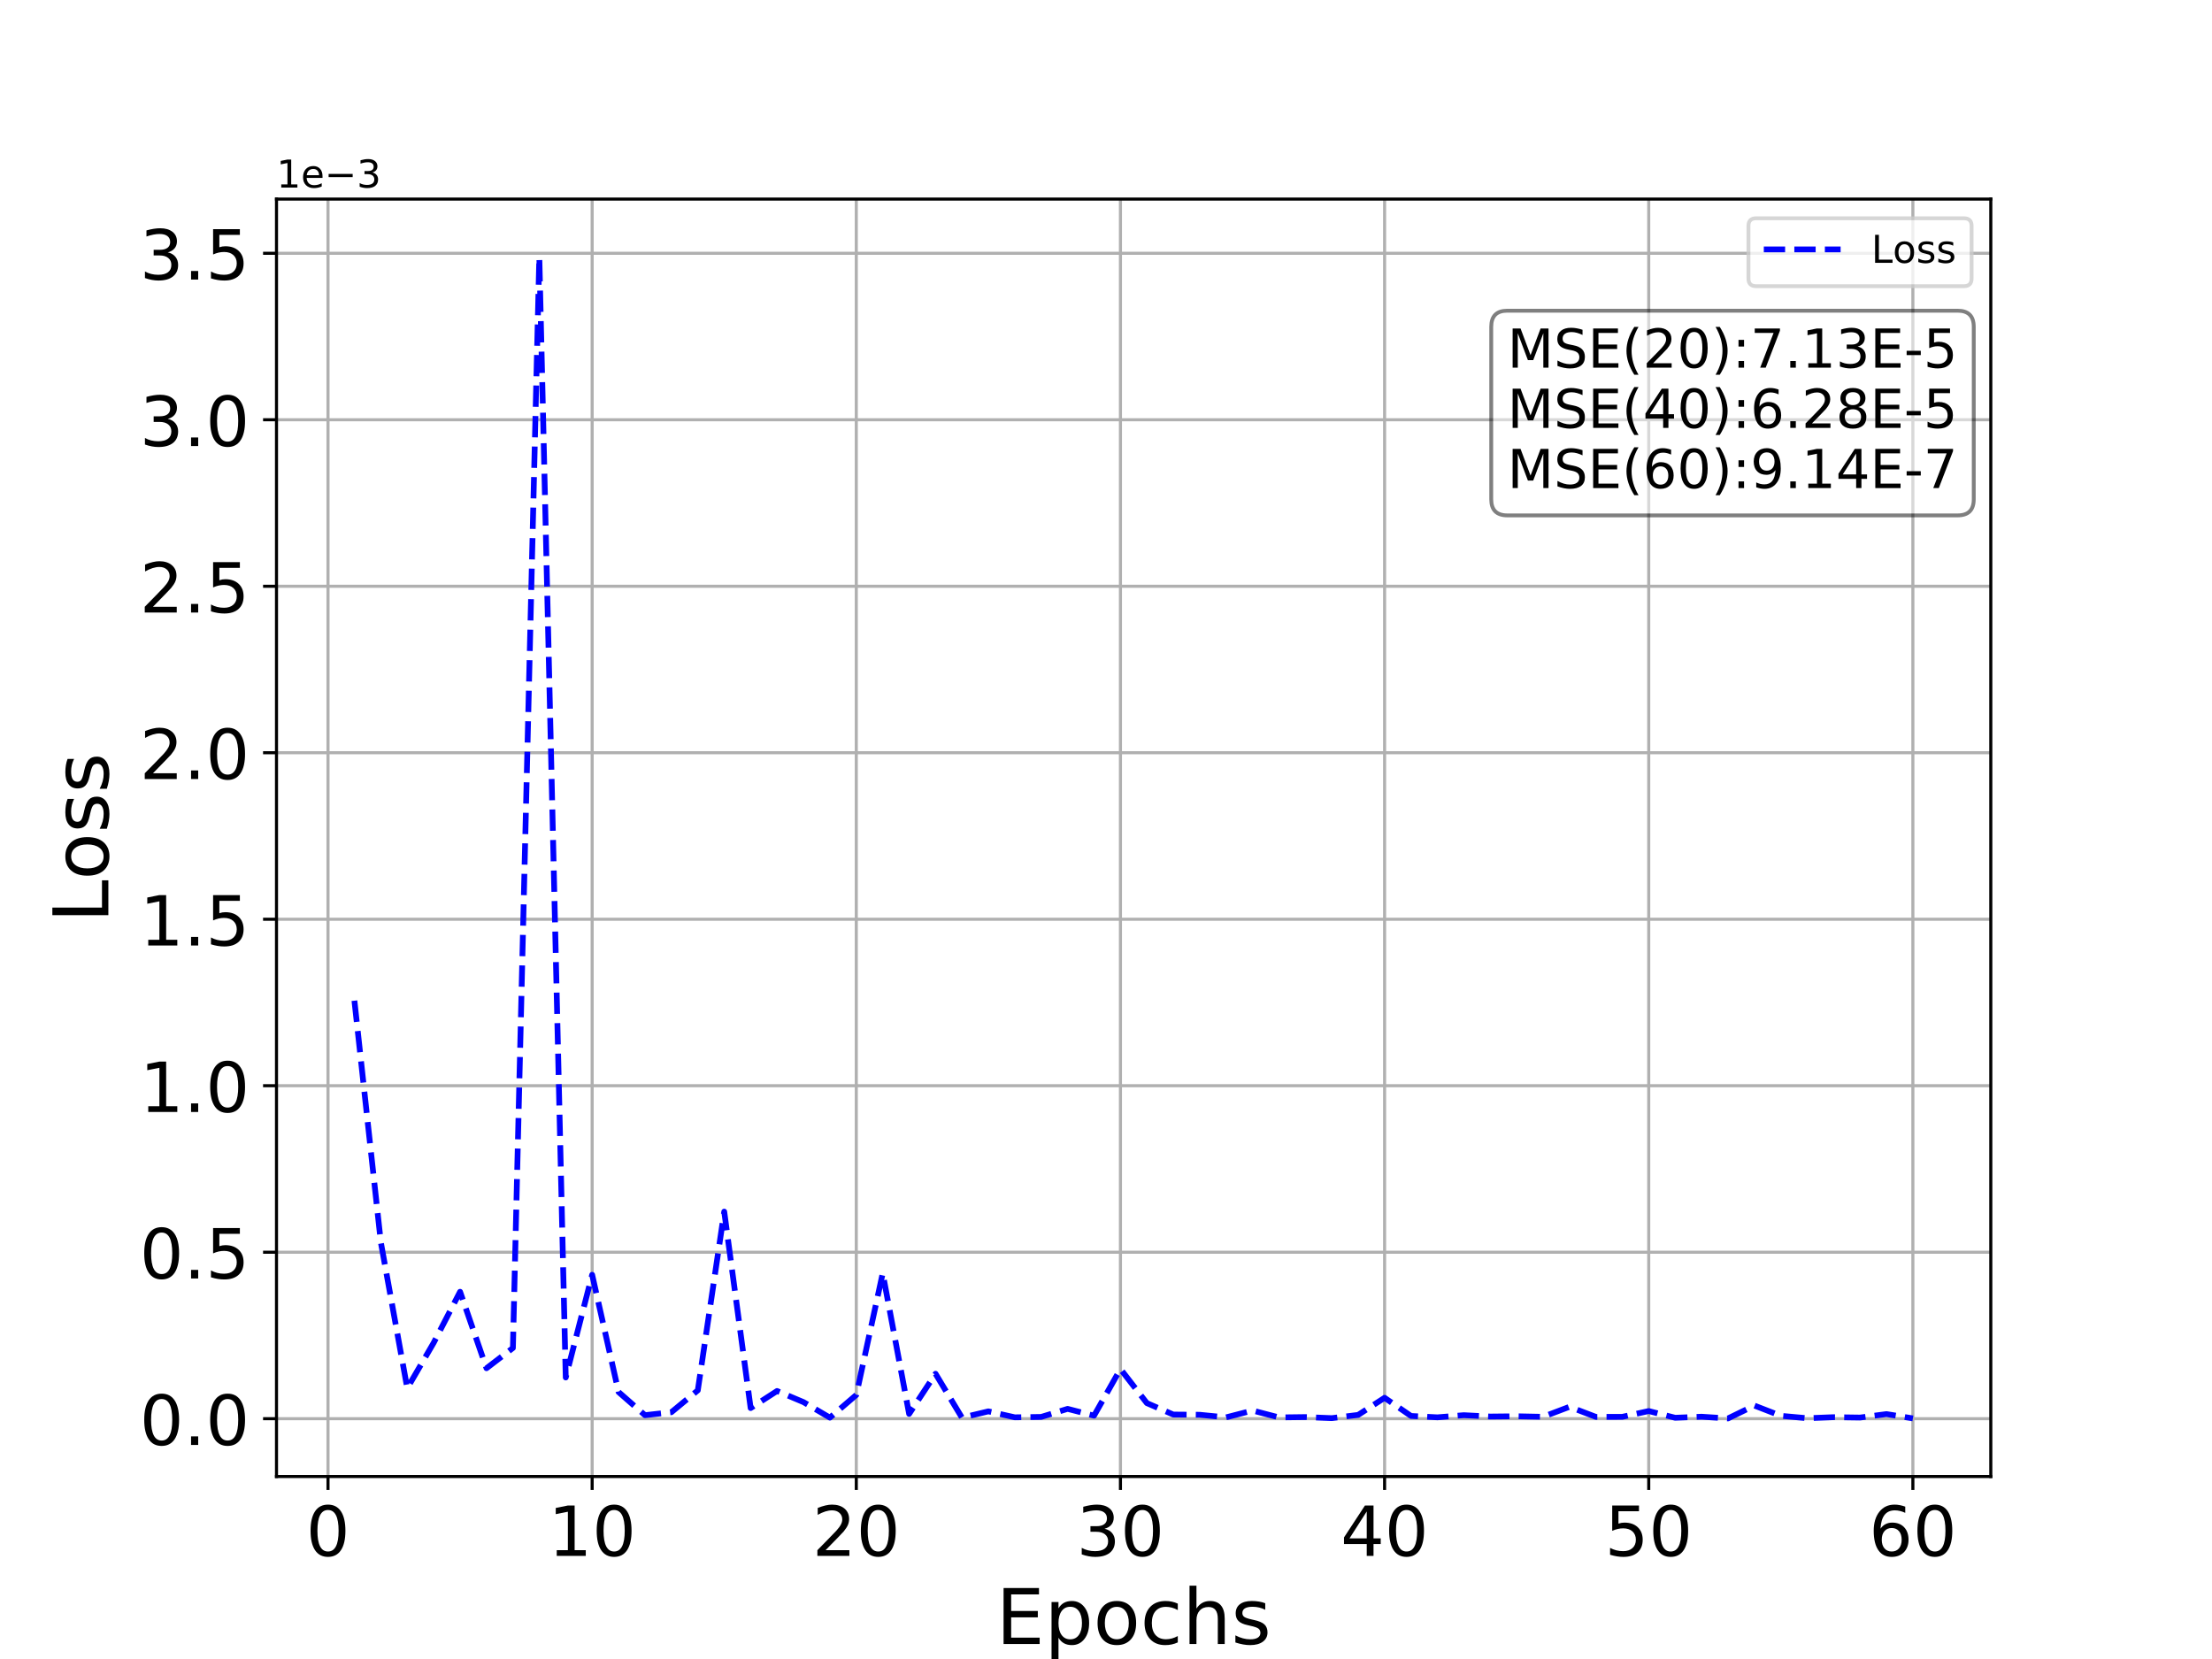
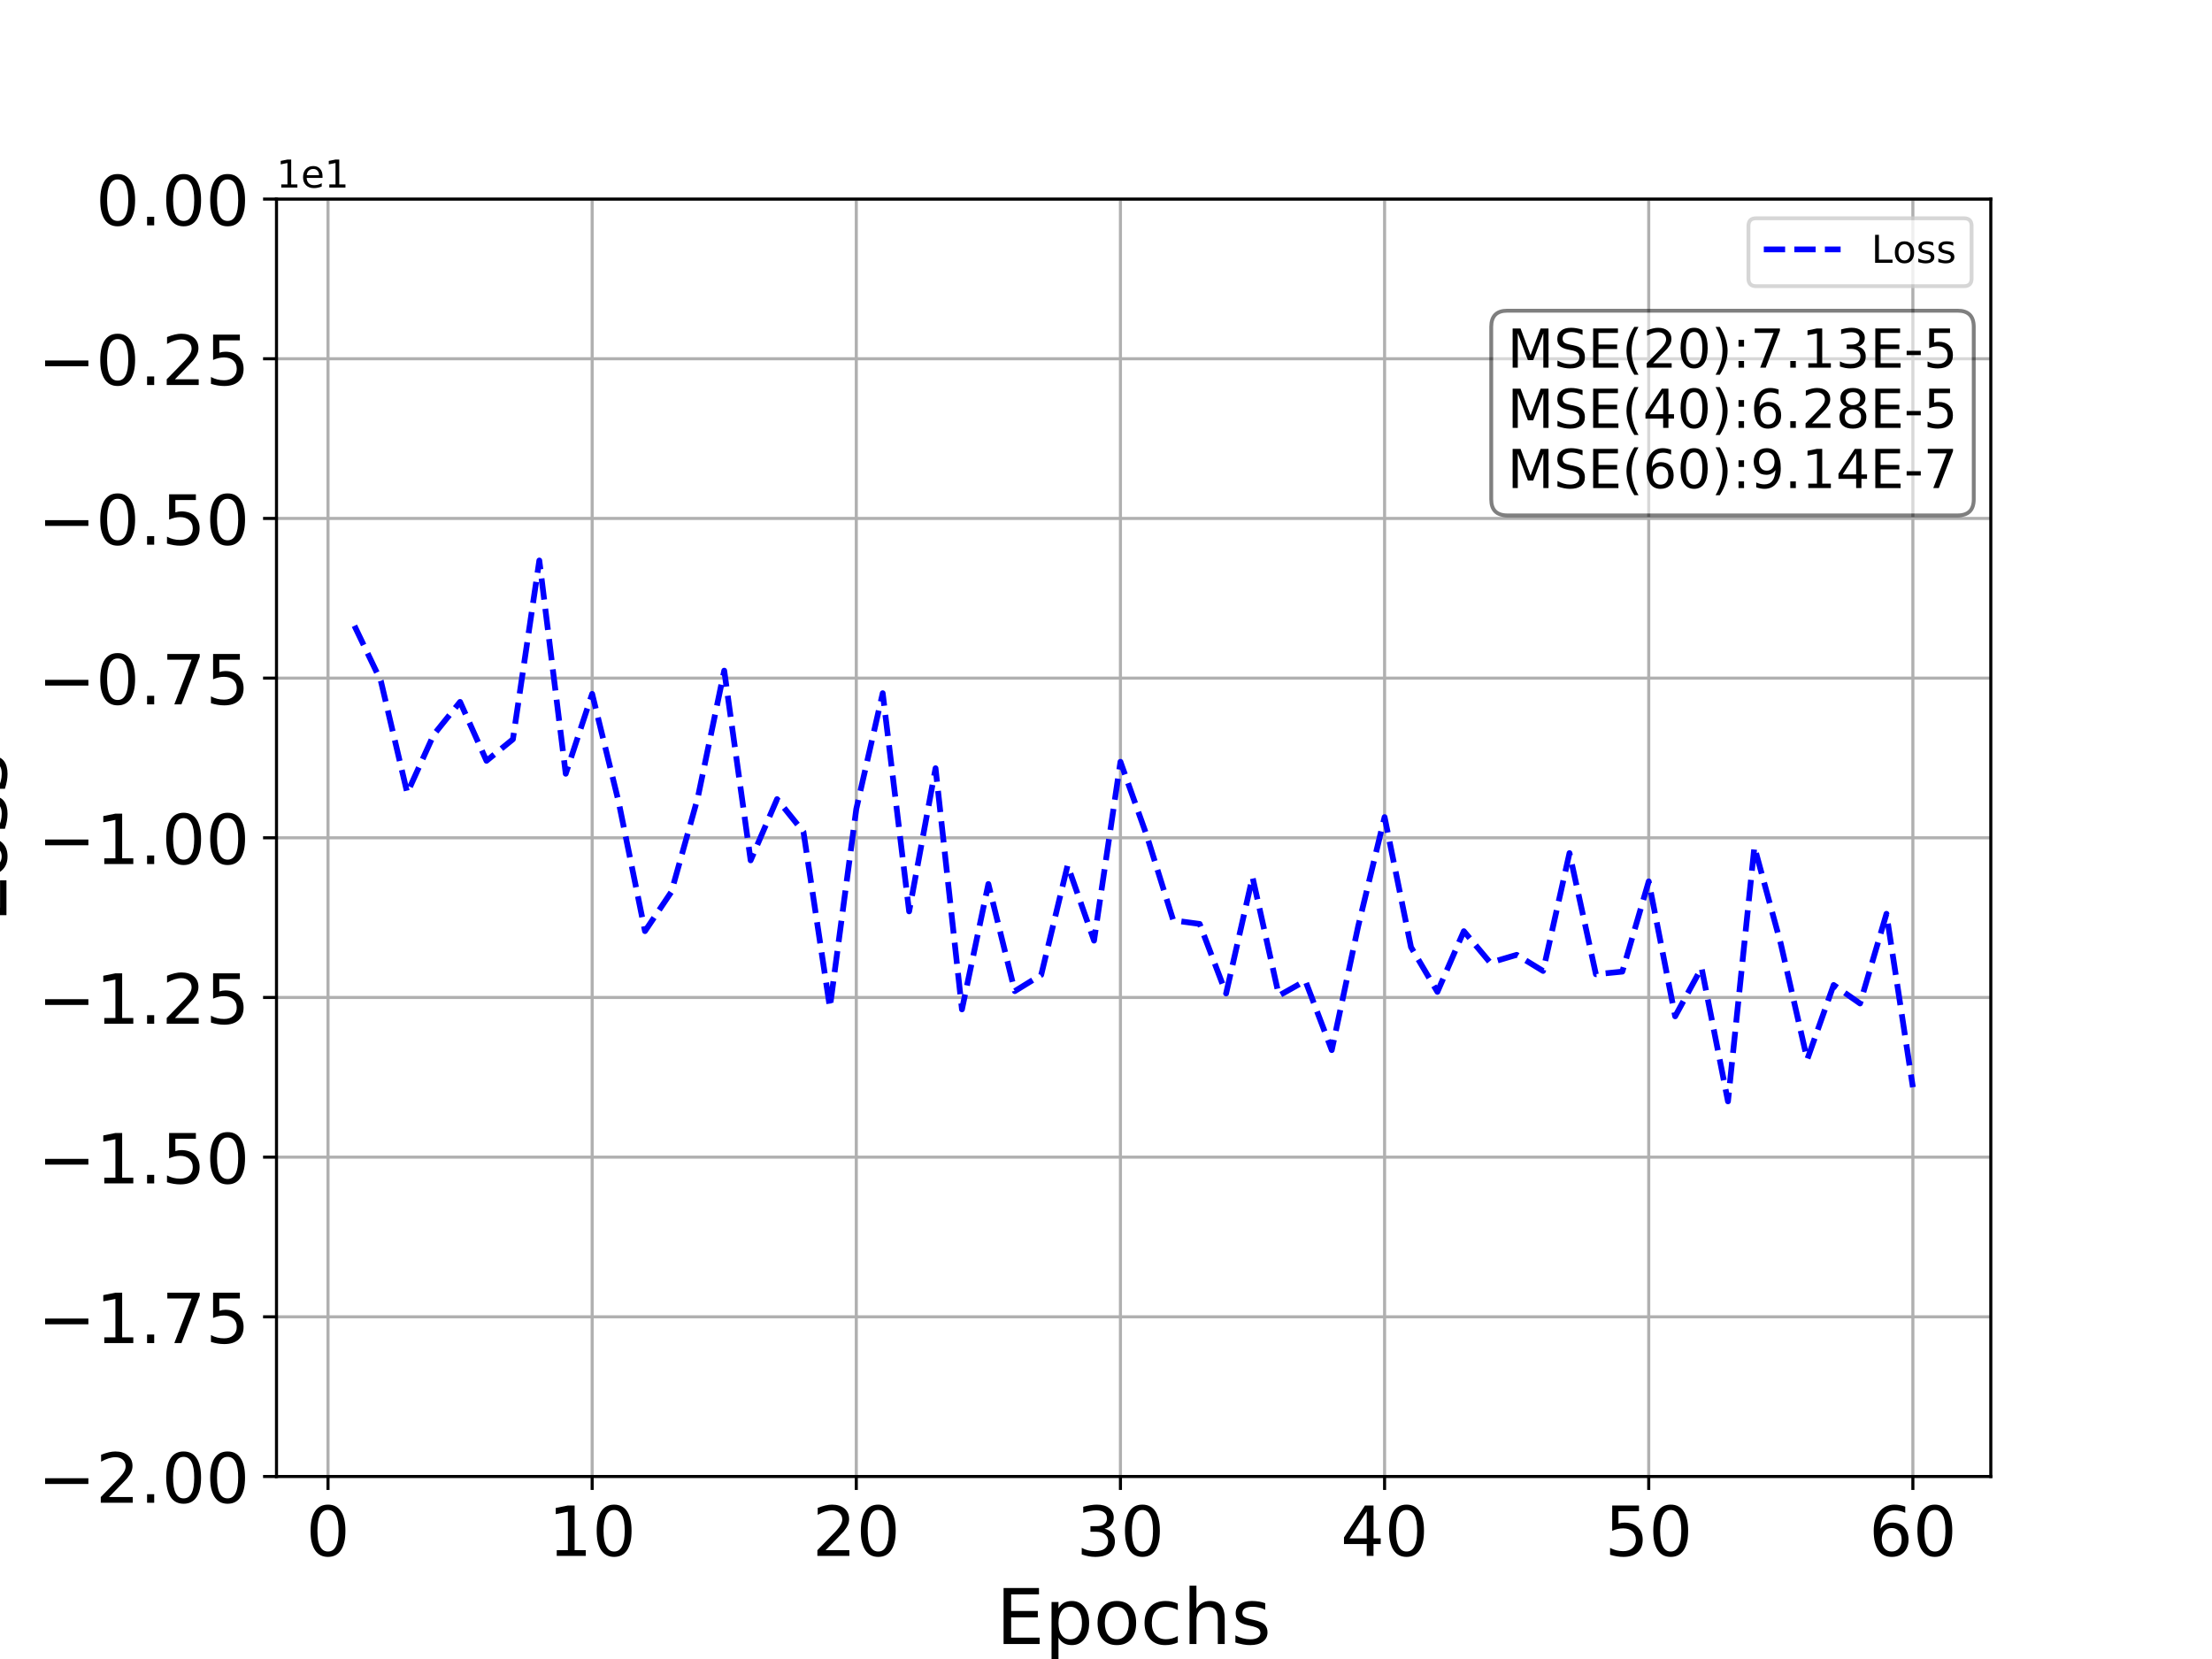
<svg xmlns="http://www.w3.org/2000/svg" xmlns:xlink="http://www.w3.org/1999/xlink" height="432pt" version="1.1" viewBox="0 0 576 432" width="576pt">
  <defs>
    <style type="text/css">
*{stroke-linecap:butt;stroke-linejoin:round;}
  </style>
  </defs>
  <g id="figure_1">
    <g id="patch_1">
      <path d="M 0 432  L 576 432  L 576 0  L 0 0  z " style="fill:#ffffff;" />
    </g>
    <g id="axes_1">
      <g id="patch_2">
        <path d="M 72 384.48  L 518.4 384.48  L 518.4 51.84  L 72 51.84  z " style="fill:#ffffff;" />
      </g>
      <g id="matplotlib.axis_1">
        <g id="xtick_1">
          <g id="line2d_1">
-             <path clip-path="url(#p0df3a04caa)" d="M 85.413 384.48  L 85.413 51.84  " style="fill:none;stroke:#b0b0b0;stroke-linecap:square;stroke-width:0.8;" />
+             <path clip-path="url(#p969966958e)" d="M 85.413 384.48  L 85.413 51.84  " style="fill:none;stroke:#b0b0b0;stroke-linecap:square;stroke-width:0.8;" />
          </g>
          <g id="line2d_2">
            <defs>
-               <path d="M 0 0  L 0 3.5  " id="m0503a42203" style="stroke:#000000;stroke-width:0.8;" />
-             </defs>
-             <g>
-               <use style="stroke:#000000;stroke-width:0.8;" x="85.413" xlink:href="#m0503a42203" y="384.48" />
+               <path d="M 0 0  L 0 3.5  " id="maef0943bed" style="stroke:#000000;stroke-width:0.8;" />
+             </defs>
+             <g>
+               <use style="stroke:#000000;stroke-width:0.8;" x="85.413" xlink:href="#maef0943bed" y="384.48" />
            </g>
          </g>
          <g id="text_1">
            <defs>
              <path d="M 31.781 66.406  Q 24.172 66.406 20.328 58.906  Q 16.5 51.422 16.5 36.375  Q 16.5 21.391 20.328 13.891  Q 24.172 6.391 31.781 6.391  Q 39.453 6.391 43.281 13.891  Q 47.125 21.391 47.125 36.375  Q 47.125 51.422 43.281 58.906  Q 39.453 66.406 31.781 66.406  z M 31.781 74.219  Q 44.047 74.219 50.516 64.516  Q 56.984 54.828 56.984 36.375  Q 56.984 17.969 50.516 8.266  Q 44.047 -1.422 31.781 -1.422  Q 19.531 -1.422 13.062 8.266  Q 6.594 17.969 6.594 36.375  Q 6.594 54.828 13.062 64.516  Q 19.531 74.219 31.781 74.219  z " id="DejaVuSans-30" />
            </defs>
            <g transform="translate(79.68639 405.1572)scale(0.18 -0.18)">
              <use xlink:href="#DejaVuSans-30" />
            </g>
          </g>
        </g>
        <g id="xtick_2">
          <g id="line2d_3">
-             <path clip-path="url(#p0df3a04caa)" d="M 154.195 384.48  L 154.195 51.84  " style="fill:none;stroke:#b0b0b0;stroke-linecap:square;stroke-width:0.8;" />
+             <path clip-path="url(#p969966958e)" d="M 154.195 384.48  L 154.195 51.84  " style="fill:none;stroke:#b0b0b0;stroke-linecap:square;stroke-width:0.8;" />
          </g>
          <g id="line2d_4">
            <g>
-               <use style="stroke:#000000;stroke-width:0.8;" x="154.195" xlink:href="#m0503a42203" y="384.48" />
+               <use style="stroke:#000000;stroke-width:0.8;" x="154.195" xlink:href="#maef0943bed" y="384.48" />
            </g>
          </g>
          <g id="text_2">
            <defs>
              <path d="M 12.406 8.297  L 28.516 8.297  L 28.516 63.922  L 10.984 60.406  L 10.984 69.391  L 28.422 72.906  L 38.281 72.906  L 38.281 8.297  L 54.391 8.297  L 54.391 0  L 12.406 0  z " id="DejaVuSans-31" />
            </defs>
            <g transform="translate(142.7429 405.1572)scale(0.18 -0.18)">
              <use xlink:href="#DejaVuSans-31" />
              <use x="63.623" xlink:href="#DejaVuSans-30" />
            </g>
          </g>
        </g>
        <g id="xtick_3">
          <g id="line2d_5">
-             <path clip-path="url(#p0df3a04caa)" d="M 222.978 384.48  L 222.978 51.84  " style="fill:none;stroke:#b0b0b0;stroke-linecap:square;stroke-width:0.8;" />
+             <path clip-path="url(#p969966958e)" d="M 222.978 384.48  L 222.978 51.84  " style="fill:none;stroke:#b0b0b0;stroke-linecap:square;stroke-width:0.8;" />
          </g>
          <g id="line2d_6">
            <g>
-               <use style="stroke:#000000;stroke-width:0.8;" x="222.978" xlink:href="#m0503a42203" y="384.48" />
+               <use style="stroke:#000000;stroke-width:0.8;" x="222.978" xlink:href="#maef0943bed" y="384.48" />
            </g>
          </g>
          <g id="text_3">
            <defs>
              <path d="M 19.188 8.297  L 53.609 8.297  L 53.609 0  L 7.328 0  L 7.328 8.297  Q 12.938 14.109 22.625 23.891  Q 32.328 33.688 34.812 36.531  Q 39.547 41.844 41.422 45.531  Q 43.312 49.219 43.312 52.781  Q 43.312 58.594 39.234 62.25  Q 35.156 65.922 28.609 65.922  Q 23.969 65.922 18.812 64.312  Q 13.672 62.703 7.812 59.422  L 7.812 69.391  Q 13.766 71.781 18.938 73  Q 24.125 74.219 28.422 74.219  Q 39.75 74.219 46.484 68.547  Q 53.219 62.891 53.219 53.422  Q 53.219 48.922 51.531 44.891  Q 49.859 40.875 45.406 35.406  Q 44.188 33.984 37.641 27.219  Q 31.109 20.453 19.188 8.297  z " id="DejaVuSans-32" />
            </defs>
            <g transform="translate(211.5256 405.1572)scale(0.18 -0.18)">
              <use xlink:href="#DejaVuSans-32" />
              <use x="63.623" xlink:href="#DejaVuSans-30" />
            </g>
          </g>
        </g>
        <g id="xtick_4">
          <g id="line2d_7">
-             <path clip-path="url(#p0df3a04caa)" d="M 291.761 384.48  L 291.761 51.84  " style="fill:none;stroke:#b0b0b0;stroke-linecap:square;stroke-width:0.8;" />
+             <path clip-path="url(#p969966958e)" d="M 291.761 384.48  L 291.761 51.84  " style="fill:none;stroke:#b0b0b0;stroke-linecap:square;stroke-width:0.8;" />
          </g>
          <g id="line2d_8">
            <g>
-               <use style="stroke:#000000;stroke-width:0.8;" x="291.761" xlink:href="#m0503a42203" y="384.48" />
+               <use style="stroke:#000000;stroke-width:0.8;" x="291.761" xlink:href="#maef0943bed" y="384.48" />
            </g>
          </g>
          <g id="text_4">
            <defs>
              <path d="M 40.578 39.312  Q 47.656 37.797 51.625 33  Q 55.609 28.219 55.609 21.188  Q 55.609 10.406 48.188 4.484  Q 40.766 -1.422 27.094 -1.422  Q 22.516 -1.422 17.656 -0.516  Q 12.797 0.391 7.625 2.203  L 7.625 11.719  Q 11.719 9.328 16.594 8.109  Q 21.484 6.891 26.812 6.891  Q 36.078 6.891 40.938 10.547  Q 45.797 14.203 45.797 21.188  Q 45.797 27.641 41.281 31.266  Q 36.766 34.906 28.719 34.906  L 20.219 34.906  L 20.219 43.016  L 29.109 43.016  Q 36.375 43.016 40.234 45.922  Q 44.094 48.828 44.094 54.297  Q 44.094 59.906 40.109 62.906  Q 36.141 65.922 28.719 65.922  Q 24.656 65.922 20.016 65.031  Q 15.375 64.156 9.812 62.312  L 9.812 71.094  Q 15.438 72.656 20.344 73.438  Q 25.25 74.219 29.594 74.219  Q 40.828 74.219 47.359 69.109  Q 53.906 64.016 53.906 55.328  Q 53.906 49.266 50.438 45.094  Q 46.969 40.922 40.578 39.312  z " id="DejaVuSans-33" />
            </defs>
            <g transform="translate(280.3084 405.1572)scale(0.18 -0.18)">
              <use xlink:href="#DejaVuSans-33" />
              <use x="63.623" xlink:href="#DejaVuSans-30" />
            </g>
          </g>
        </g>
        <g id="xtick_5">
          <g id="line2d_9">
-             <path clip-path="url(#p0df3a04caa)" d="M 360.544 384.48  L 360.544 51.84  " style="fill:none;stroke:#b0b0b0;stroke-linecap:square;stroke-width:0.8;" />
+             <path clip-path="url(#p969966958e)" d="M 360.544 384.48  L 360.544 51.84  " style="fill:none;stroke:#b0b0b0;stroke-linecap:square;stroke-width:0.8;" />
          </g>
          <g id="line2d_10">
            <g>
-               <use style="stroke:#000000;stroke-width:0.8;" x="360.544" xlink:href="#m0503a42203" y="384.48" />
+               <use style="stroke:#000000;stroke-width:0.8;" x="360.544" xlink:href="#maef0943bed" y="384.48" />
            </g>
          </g>
          <g id="text_5">
            <defs>
              <path d="M 37.797 64.312  L 12.891 25.391  L 37.797 25.391  z M 35.203 72.906  L 47.609 72.906  L 47.609 25.391  L 58.016 25.391  L 58.016 17.188  L 47.609 17.188  L 47.609 0  L 37.797 0  L 37.797 17.188  L 4.891 17.188  L 4.891 26.703  z " id="DejaVuSans-34" />
            </defs>
            <g transform="translate(349.0911 405.1572)scale(0.18 -0.18)">
              <use xlink:href="#DejaVuSans-34" />
              <use x="63.623" xlink:href="#DejaVuSans-30" />
            </g>
          </g>
        </g>
        <g id="xtick_6">
          <g id="line2d_11">
-             <path clip-path="url(#p0df3a04caa)" d="M 429.326 384.48  L 429.326 51.84  " style="fill:none;stroke:#b0b0b0;stroke-linecap:square;stroke-width:0.8;" />
+             <path clip-path="url(#p969966958e)" d="M 429.326 384.48  L 429.326 51.84  " style="fill:none;stroke:#b0b0b0;stroke-linecap:square;stroke-width:0.8;" />
          </g>
          <g id="line2d_12">
            <g>
-               <use style="stroke:#000000;stroke-width:0.8;" x="429.326" xlink:href="#m0503a42203" y="384.48" />
+               <use style="stroke:#000000;stroke-width:0.8;" x="429.326" xlink:href="#maef0943bed" y="384.48" />
            </g>
          </g>
          <g id="text_6">
            <defs>
              <path d="M 10.797 72.906  L 49.516 72.906  L 49.516 64.594  L 19.828 64.594  L 19.828 46.734  Q 21.969 47.469 24.109 47.828  Q 26.266 48.188 28.422 48.188  Q 40.625 48.188 47.75 41.5  Q 54.891 34.812 54.891 23.391  Q 54.891 11.625 47.562 5.094  Q 40.234 -1.422 26.906 -1.422  Q 22.312 -1.422 17.547 -0.641  Q 12.797 0.141 7.719 1.703  L 7.719 11.625  Q 12.109 9.234 16.797 8.062  Q 21.484 6.891 26.703 6.891  Q 35.156 6.891 40.078 11.328  Q 45.016 15.766 45.016 23.391  Q 45.016 31 40.078 35.438  Q 35.156 39.891 26.703 39.891  Q 22.75 39.891 18.812 39.016  Q 14.891 38.141 10.797 36.281  z " id="DejaVuSans-35" />
            </defs>
            <g transform="translate(417.8738 405.1572)scale(0.18 -0.18)">
              <use xlink:href="#DejaVuSans-35" />
              <use x="63.623" xlink:href="#DejaVuSans-30" />
            </g>
          </g>
        </g>
        <g id="xtick_7">
          <g id="line2d_13">
-             <path clip-path="url(#p0df3a04caa)" d="M 498.109 384.48  L 498.109 51.84  " style="fill:none;stroke:#b0b0b0;stroke-linecap:square;stroke-width:0.8;" />
+             <path clip-path="url(#p969966958e)" d="M 498.109 384.48  L 498.109 51.84  " style="fill:none;stroke:#b0b0b0;stroke-linecap:square;stroke-width:0.8;" />
          </g>
          <g id="line2d_14">
            <g>
-               <use style="stroke:#000000;stroke-width:0.8;" x="498.109" xlink:href="#m0503a42203" y="384.48" />
+               <use style="stroke:#000000;stroke-width:0.8;" x="498.109" xlink:href="#maef0943bed" y="384.48" />
            </g>
          </g>
          <g id="text_7">
            <defs>
              <path d="M 33.016 40.375  Q 26.375 40.375 22.484 35.828  Q 18.609 31.297 18.609 23.391  Q 18.609 15.531 22.484 10.953  Q 26.375 6.391 33.016 6.391  Q 39.656 6.391 43.531 10.953  Q 47.406 15.531 47.406 23.391  Q 47.406 31.297 43.531 35.828  Q 39.656 40.375 33.016 40.375  z M 52.594 71.297  L 52.594 62.312  Q 48.875 64.062 45.094 64.984  Q 41.312 65.922 37.594 65.922  Q 27.828 65.922 22.672 59.328  Q 17.531 52.734 16.797 39.406  Q 19.672 43.656 24.016 45.922  Q 28.375 48.188 33.594 48.188  Q 44.578 48.188 50.953 41.516  Q 57.328 34.859 57.328 23.391  Q 57.328 12.156 50.688 5.359  Q 44.047 -1.422 33.016 -1.422  Q 20.359 -1.422 13.672 8.266  Q 6.984 17.969 6.984 36.375  Q 6.984 53.656 15.188 63.938  Q 23.391 74.219 37.203 74.219  Q 40.922 74.219 44.703 73.484  Q 48.484 72.75 52.594 71.297  z " id="DejaVuSans-36" />
            </defs>
            <g transform="translate(486.6566 405.1572)scale(0.18 -0.18)">
              <use xlink:href="#DejaVuSans-36" />
              <use x="63.623" xlink:href="#DejaVuSans-30" />
            </g>
          </g>
        </g>
        <g id="text_8">
          <defs>
            <path d="M 9.812 72.906  L 55.906 72.906  L 55.906 64.594  L 19.672 64.594  L 19.672 43.016  L 54.391 43.016  L 54.391 34.719  L 19.672 34.719  L 19.672 8.297  L 56.781 8.297  L 56.781 0  L 9.812 0  z " id="DejaVuSans-45" />
            <path d="M 18.109 8.203  L 18.109 -20.797  L 9.078 -20.797  L 9.078 54.688  L 18.109 54.688  L 18.109 46.391  Q 20.953 51.266 25.266 53.625  Q 29.594 56 35.594 56  Q 45.562 56 51.781 48.094  Q 58.016 40.188 58.016 27.297  Q 58.016 14.406 51.781 6.484  Q 45.562 -1.422 35.594 -1.422  Q 29.594 -1.422 25.266 0.953  Q 20.953 3.328 18.109 8.203  z M 48.688 27.297  Q 48.688 37.203 44.609 42.844  Q 40.531 48.484 33.406 48.484  Q 26.266 48.484 22.188 42.844  Q 18.109 37.203 18.109 27.297  Q 18.109 17.391 22.188 11.75  Q 26.266 6.109 33.406 6.109  Q 40.531 6.109 44.609 11.75  Q 48.688 17.391 48.688 27.297  z " id="DejaVuSans-70" />
            <path d="M 30.609 48.391  Q 23.391 48.391 19.188 42.75  Q 14.984 37.109 14.984 27.297  Q 14.984 17.484 19.156 11.844  Q 23.344 6.203 30.609 6.203  Q 37.797 6.203 41.984 11.859  Q 46.188 17.531 46.188 27.297  Q 46.188 37.016 41.984 42.703  Q 37.797 48.391 30.609 48.391  z M 30.609 56  Q 42.328 56 49.016 48.375  Q 55.719 40.766 55.719 27.297  Q 55.719 13.875 49.016 6.219  Q 42.328 -1.422 30.609 -1.422  Q 18.844 -1.422 12.172 6.219  Q 5.516 13.875 5.516 27.297  Q 5.516 40.766 12.172 48.375  Q 18.844 56 30.609 56  z " id="DejaVuSans-6f" />
            <path d="M 48.781 52.594  L 48.781 44.188  Q 44.969 46.297 41.141 47.344  Q 37.312 48.391 33.406 48.391  Q 24.656 48.391 19.812 42.844  Q 14.984 37.312 14.984 27.297  Q 14.984 17.281 19.812 11.734  Q 24.656 6.203 33.406 6.203  Q 37.312 6.203 41.141 7.25  Q 44.969 8.297 48.781 10.406  L 48.781 2.094  Q 45.016 0.344 40.984 -0.531  Q 36.969 -1.422 32.422 -1.422  Q 20.062 -1.422 12.781 6.344  Q 5.516 14.109 5.516 27.297  Q 5.516 40.672 12.859 48.328  Q 20.219 56 33.016 56  Q 37.156 56 41.109 55.141  Q 45.062 54.297 48.781 52.594  z " id="DejaVuSans-63" />
            <path d="M 54.891 33.016  L 54.891 0  L 45.906 0  L 45.906 32.719  Q 45.906 40.484 42.875 44.328  Q 39.844 48.188 33.797 48.188  Q 26.516 48.188 22.312 43.547  Q 18.109 38.922 18.109 30.906  L 18.109 0  L 9.078 0  L 9.078 75.984  L 18.109 75.984  L 18.109 46.188  Q 21.344 51.125 25.703 53.562  Q 30.078 56 35.797 56  Q 45.219 56 50.047 50.172  Q 54.891 44.344 54.891 33.016  z " id="DejaVuSans-68" />
            <path d="M 44.281 53.078  L 44.281 44.578  Q 40.484 46.531 36.375 47.5  Q 32.281 48.484 27.875 48.484  Q 21.188 48.484 17.844 46.438  Q 14.5 44.391 14.5 40.281  Q 14.5 37.156 16.891 35.375  Q 19.281 33.594 26.516 31.984  L 29.594 31.297  Q 39.156 29.25 43.188 25.516  Q 47.219 21.781 47.219 15.094  Q 47.219 7.469 41.188 3.016  Q 35.156 -1.422 24.609 -1.422  Q 20.219 -1.422 15.453 -0.562  Q 10.688 0.297 5.422 2  L 5.422 11.281  Q 10.406 8.688 15.234 7.391  Q 20.062 6.109 24.812 6.109  Q 31.156 6.109 34.562 8.281  Q 37.984 10.453 37.984 14.406  Q 37.984 18.062 35.516 20.016  Q 33.062 21.969 24.703 23.781  L 21.578 24.516  Q 13.234 26.266 9.516 29.906  Q 5.812 33.547 5.812 39.891  Q 5.812 47.609 11.281 51.797  Q 16.75 56 26.812 56  Q 31.781 56 36.172 55.266  Q 40.578 54.547 44.281 53.078  z " id="DejaVuSans-73" />
          </defs>
          <g transform="translate(259.3687 428.0975)scale(0.2 -0.2)">
            <use xlink:href="#DejaVuSans-45" />
            <use x="63.184" xlink:href="#DejaVuSans-70" />
            <use x="126.66" xlink:href="#DejaVuSans-6f" />
            <use x="187.842" xlink:href="#DejaVuSans-63" />
            <use x="242.822" xlink:href="#DejaVuSans-68" />
            <use x="306.201" xlink:href="#DejaVuSans-73" />
          </g>
        </g>
      </g>
      <g id="matplotlib.axis_2">
        <g id="ytick_1">
          <g id="line2d_15">
-             <path clip-path="url(#p0df3a04caa)" d="M 72 369.423  L 518.4 369.423  " style="fill:none;stroke:#b0b0b0;stroke-linecap:square;stroke-width:0.8;" />
+             <path clip-path="url(#p969966958e)" d="M 72 384.48  L 518.4 384.48  " style="fill:none;stroke:#b0b0b0;stroke-linecap:square;stroke-width:0.8;" />
          </g>
          <g id="line2d_16">
            <defs>
-               <path d="M 0 0  L -3.5 0  " id="ma722175dce" style="stroke:#000000;stroke-width:0.8;" />
-             </defs>
-             <g>
-               <use style="stroke:#000000;stroke-width:0.8;" x="72" xlink:href="#ma722175dce" y="369.423" />
+               <path d="M 0 0  L -3.5 0  " id="mc37d951689" style="stroke:#000000;stroke-width:0.8;" />
+             </defs>
+             <g>
+               <use style="stroke:#000000;stroke-width:0.8;" x="72" xlink:href="#mc37d951689" y="384.48" />
            </g>
          </g>
          <g id="text_9">
            <defs>
+               <path d="M 10.594 35.5  L 73.188 35.5  L 73.188 27.203  L 10.594 27.203  z " id="DejaVuSans-2212" />
              <path d="M 10.688 12.406  L 21 12.406  L 21 0  L 10.688 0  z " id="DejaVuSans-2e" />
            </defs>
-             <g transform="translate(36.37438 376.2621)scale(0.18 -0.18)">
+             <g transform="translate(9.838438 391.3186)scale(0.18 -0.18)">
+               <use xlink:href="#DejaVuSans-2212" />
+               <use x="83.789" xlink:href="#DejaVuSans-32" />
+               <use x="147.412" xlink:href="#DejaVuSans-2e" />
+               <use x="179.199" xlink:href="#DejaVuSans-30" />
+               <use x="242.822" xlink:href="#DejaVuSans-30" />
+             </g>
+           </g>
+         </g>
+         <g id="ytick_2">
+           <g id="line2d_17">
+             <path clip-path="url(#p969966958e)" d="M 72 342.9  L 518.4 342.9  " style="fill:none;stroke:#b0b0b0;stroke-linecap:square;stroke-width:0.8;" />
+           </g>
+           <g id="line2d_18">
+             <g>
+               <use style="stroke:#000000;stroke-width:0.8;" x="72" xlink:href="#mc37d951689" y="342.9" />
+             </g>
+           </g>
+           <g id="text_10">
+             <defs>
+               <path d="M 8.203 72.906  L 55.078 72.906  L 55.078 68.703  L 28.609 0  L 18.312 0  L 43.219 64.594  L 8.203 64.594  z " id="DejaVuSans-37" />
+             </defs>
+             <g transform="translate(9.838438 349.7386)scale(0.18 -0.18)">
+               <use xlink:href="#DejaVuSans-2212" />
+               <use x="83.789" xlink:href="#DejaVuSans-31" />
+               <use x="147.412" xlink:href="#DejaVuSans-2e" />
+               <use x="179.199" xlink:href="#DejaVuSans-37" />
+               <use x="242.822" xlink:href="#DejaVuSans-35" />
+             </g>
+           </g>
+         </g>
+         <g id="ytick_3">
+           <g id="line2d_19">
+             <path clip-path="url(#p969966958e)" d="M 72 301.32  L 518.4 301.32  " style="fill:none;stroke:#b0b0b0;stroke-linecap:square;stroke-width:0.8;" />
+           </g>
+           <g id="line2d_20">
+             <g>
+               <use style="stroke:#000000;stroke-width:0.8;" x="72" xlink:href="#mc37d951689" y="301.32" />
+             </g>
+           </g>
+           <g id="text_11">
+             <g transform="translate(9.838438 308.1586)scale(0.18 -0.18)">
+               <use xlink:href="#DejaVuSans-2212" />
+               <use x="83.789" xlink:href="#DejaVuSans-31" />
+               <use x="147.412" xlink:href="#DejaVuSans-2e" />
+               <use x="179.199" xlink:href="#DejaVuSans-35" />
+               <use x="242.822" xlink:href="#DejaVuSans-30" />
+             </g>
+           </g>
+         </g>
+         <g id="ytick_4">
+           <g id="line2d_21">
+             <path clip-path="url(#p969966958e)" d="M 72 259.74  L 518.4 259.74  " style="fill:none;stroke:#b0b0b0;stroke-linecap:square;stroke-width:0.8;" />
+           </g>
+           <g id="line2d_22">
+             <g>
+               <use style="stroke:#000000;stroke-width:0.8;" x="72" xlink:href="#mc37d951689" y="259.74" />
+             </g>
+           </g>
+           <g id="text_12">
+             <g transform="translate(9.838438 266.5786)scale(0.18 -0.18)">
+               <use xlink:href="#DejaVuSans-2212" />
+               <use x="83.789" xlink:href="#DejaVuSans-31" />
+               <use x="147.412" xlink:href="#DejaVuSans-2e" />
+               <use x="179.199" xlink:href="#DejaVuSans-32" />
+               <use x="242.822" xlink:href="#DejaVuSans-35" />
+             </g>
+           </g>
+         </g>
+         <g id="ytick_5">
+           <g id="line2d_23">
+             <path clip-path="url(#p969966958e)" d="M 72 218.16  L 518.4 218.16  " style="fill:none;stroke:#b0b0b0;stroke-linecap:square;stroke-width:0.8;" />
+           </g>
+           <g id="line2d_24">
+             <g>
+               <use style="stroke:#000000;stroke-width:0.8;" x="72" xlink:href="#mc37d951689" y="218.16" />
+             </g>
+           </g>
+           <g id="text_13">
+             <g transform="translate(9.838438 224.9986)scale(0.18 -0.18)">
+               <use xlink:href="#DejaVuSans-2212" />
+               <use x="83.789" xlink:href="#DejaVuSans-31" />
+               <use x="147.412" xlink:href="#DejaVuSans-2e" />
+               <use x="179.199" xlink:href="#DejaVuSans-30" />
+               <use x="242.822" xlink:href="#DejaVuSans-30" />
+             </g>
+           </g>
+         </g>
+         <g id="ytick_6">
+           <g id="line2d_25">
+             <path clip-path="url(#p969966958e)" d="M 72 176.58  L 518.4 176.58  " style="fill:none;stroke:#b0b0b0;stroke-linecap:square;stroke-width:0.8;" />
+           </g>
+           <g id="line2d_26">
+             <g>
+               <use style="stroke:#000000;stroke-width:0.8;" x="72" xlink:href="#mc37d951689" y="176.58" />
+             </g>
+           </g>
+           <g id="text_14">
+             <g transform="translate(9.838438 183.4186)scale(0.18 -0.18)">
+               <use xlink:href="#DejaVuSans-2212" />
+               <use x="83.789" xlink:href="#DejaVuSans-30" />
+               <use x="147.412" xlink:href="#DejaVuSans-2e" />
+               <use x="179.199" xlink:href="#DejaVuSans-37" />
+               <use x="242.822" xlink:href="#DejaVuSans-35" />
+             </g>
+           </g>
+         </g>
+         <g id="ytick_7">
+           <g id="line2d_27">
+             <path clip-path="url(#p969966958e)" d="M 72 135  L 518.4 135  " style="fill:none;stroke:#b0b0b0;stroke-linecap:square;stroke-width:0.8;" />
+           </g>
+           <g id="line2d_28">
+             <g>
+               <use style="stroke:#000000;stroke-width:0.8;" x="72" xlink:href="#mc37d951689" y="135" />
+             </g>
+           </g>
+           <g id="text_15">
+             <g transform="translate(9.838438 141.8386)scale(0.18 -0.18)">
+               <use xlink:href="#DejaVuSans-2212" />
+               <use x="83.789" xlink:href="#DejaVuSans-30" />
+               <use x="147.412" xlink:href="#DejaVuSans-2e" />
+               <use x="179.199" xlink:href="#DejaVuSans-35" />
+               <use x="242.822" xlink:href="#DejaVuSans-30" />
+             </g>
+           </g>
+         </g>
+         <g id="ytick_8">
+           <g id="line2d_29">
+             <path clip-path="url(#p969966958e)" d="M 72 93.42  L 518.4 93.42  " style="fill:none;stroke:#b0b0b0;stroke-linecap:square;stroke-width:0.8;" />
+           </g>
+           <g id="line2d_30">
+             <g>
+               <use style="stroke:#000000;stroke-width:0.8;" x="72" xlink:href="#mc37d951689" y="93.42" />
+             </g>
+           </g>
+           <g id="text_16">
+             <g transform="translate(9.838438 100.2586)scale(0.18 -0.18)">
+               <use xlink:href="#DejaVuSans-2212" />
+               <use x="83.789" xlink:href="#DejaVuSans-30" />
+               <use x="147.412" xlink:href="#DejaVuSans-2e" />
+               <use x="179.199" xlink:href="#DejaVuSans-32" />
+               <use x="242.822" xlink:href="#DejaVuSans-35" />
+             </g>
+           </g>
+         </g>
+         <g id="ytick_9">
+           <g id="line2d_31">
+             <path clip-path="url(#p969966958e)" d="M 72 51.84  L 518.4 51.84  " style="fill:none;stroke:#b0b0b0;stroke-linecap:square;stroke-width:0.8;" />
+           </g>
+           <g id="line2d_32">
+             <g>
+               <use style="stroke:#000000;stroke-width:0.8;" x="72" xlink:href="#mc37d951689" y="51.84" />
+             </g>
+           </g>
+           <g id="text_17">
+             <g transform="translate(24.92188 58.67859)scale(0.18 -0.18)">
              <use xlink:href="#DejaVuSans-30" />
              <use x="63.623" xlink:href="#DejaVuSans-2e" />
              <use x="95.41" xlink:href="#DejaVuSans-30" />
-             </g>
-           </g>
-         </g>
-         <g id="ytick_2">
-           <g id="line2d_17">
-             <path clip-path="url(#p0df3a04caa)" d="M 72 326.071  L 518.4 326.071  " style="fill:none;stroke:#b0b0b0;stroke-linecap:square;stroke-width:0.8;" />
-           </g>
-           <g id="line2d_18">
-             <g>
-               <use style="stroke:#000000;stroke-width:0.8;" x="72" xlink:href="#ma722175dce" y="326.071" />
-             </g>
-           </g>
-           <g id="text_10">
-             <g transform="translate(36.37438 332.9098)scale(0.18 -0.18)">
-               <use xlink:href="#DejaVuSans-30" />
-               <use x="63.623" xlink:href="#DejaVuSans-2e" />
-               <use x="95.41" xlink:href="#DejaVuSans-35" />
-             </g>
-           </g>
-         </g>
-         <g id="ytick_3">
-           <g id="line2d_19">
-             <path clip-path="url(#p0df3a04caa)" d="M 72 282.719  L 518.4 282.719  " style="fill:none;stroke:#b0b0b0;stroke-linecap:square;stroke-width:0.8;" />
-           </g>
-           <g id="line2d_20">
-             <g>
-               <use style="stroke:#000000;stroke-width:0.8;" x="72" xlink:href="#ma722175dce" y="282.719" />
-             </g>
-           </g>
-           <g id="text_11">
-             <g transform="translate(36.37438 289.5574)scale(0.18 -0.18)">
-               <use xlink:href="#DejaVuSans-31" />
-               <use x="63.623" xlink:href="#DejaVuSans-2e" />
-               <use x="95.41" xlink:href="#DejaVuSans-30" />
-             </g>
-           </g>
-         </g>
-         <g id="ytick_4">
-           <g id="line2d_21">
-             <path clip-path="url(#p0df3a04caa)" d="M 72 239.366  L 518.4 239.366  " style="fill:none;stroke:#b0b0b0;stroke-linecap:square;stroke-width:0.8;" />
-           </g>
-           <g id="line2d_22">
-             <g>
-               <use style="stroke:#000000;stroke-width:0.8;" x="72" xlink:href="#ma722175dce" y="239.366" />
-             </g>
-           </g>
-           <g id="text_12">
-             <g transform="translate(36.37438 246.2051)scale(0.18 -0.18)">
-               <use xlink:href="#DejaVuSans-31" />
-               <use x="63.623" xlink:href="#DejaVuSans-2e" />
-               <use x="95.41" xlink:href="#DejaVuSans-35" />
-             </g>
-           </g>
-         </g>
-         <g id="ytick_5">
-           <g id="line2d_23">
-             <path clip-path="url(#p0df3a04caa)" d="M 72 196.014  L 518.4 196.014  " style="fill:none;stroke:#b0b0b0;stroke-linecap:square;stroke-width:0.8;" />
-           </g>
-           <g id="line2d_24">
-             <g>
-               <use style="stroke:#000000;stroke-width:0.8;" x="72" xlink:href="#ma722175dce" y="196.014" />
-             </g>
-           </g>
-           <g id="text_13">
-             <g transform="translate(36.37438 202.8528)scale(0.18 -0.18)">
-               <use xlink:href="#DejaVuSans-32" />
-               <use x="63.623" xlink:href="#DejaVuSans-2e" />
-               <use x="95.41" xlink:href="#DejaVuSans-30" />
-             </g>
-           </g>
-         </g>
-         <g id="ytick_6">
-           <g id="line2d_25">
-             <path clip-path="url(#p0df3a04caa)" d="M 72 152.662  L 518.4 152.662  " style="fill:none;stroke:#b0b0b0;stroke-linecap:square;stroke-width:0.8;" />
-           </g>
-           <g id="line2d_26">
-             <g>
-               <use style="stroke:#000000;stroke-width:0.8;" x="72" xlink:href="#ma722175dce" y="152.662" />
-             </g>
-           </g>
-           <g id="text_14">
-             <g transform="translate(36.37438 159.5004)scale(0.18 -0.18)">
-               <use xlink:href="#DejaVuSans-32" />
-               <use x="63.623" xlink:href="#DejaVuSans-2e" />
-               <use x="95.41" xlink:href="#DejaVuSans-35" />
-             </g>
-           </g>
-         </g>
-         <g id="ytick_7">
-           <g id="line2d_27">
-             <path clip-path="url(#p0df3a04caa)" d="M 72 109.309  L 518.4 109.309  " style="fill:none;stroke:#b0b0b0;stroke-linecap:square;stroke-width:0.8;" />
-           </g>
-           <g id="line2d_28">
-             <g>
-               <use style="stroke:#000000;stroke-width:0.8;" x="72" xlink:href="#ma722175dce" y="109.309" />
-             </g>
-           </g>
-           <g id="text_15">
-             <g transform="translate(36.37438 116.1481)scale(0.18 -0.18)">
-               <use xlink:href="#DejaVuSans-33" />
-               <use x="63.623" xlink:href="#DejaVuSans-2e" />
-               <use x="95.41" xlink:href="#DejaVuSans-30" />
-             </g>
-           </g>
-         </g>
-         <g id="ytick_8">
-           <g id="line2d_29">
-             <path clip-path="url(#p0df3a04caa)" d="M 72 65.957  L 518.4 65.957  " style="fill:none;stroke:#b0b0b0;stroke-linecap:square;stroke-width:0.8;" />
-           </g>
-           <g id="line2d_30">
-             <g>
-               <use style="stroke:#000000;stroke-width:0.8;" x="72" xlink:href="#ma722175dce" y="65.957" />
-             </g>
-           </g>
-           <g id="text_16">
-             <g transform="translate(36.37438 72.79575)scale(0.18 -0.18)">
-               <use xlink:href="#DejaVuSans-33" />
-               <use x="63.623" xlink:href="#DejaVuSans-2e" />
-               <use x="95.41" xlink:href="#DejaVuSans-35" />
-             </g>
-           </g>
-         </g>
-         <g id="text_17">
+               <use x="159.033" xlink:href="#DejaVuSans-30" />
+             </g>
+           </g>
+         </g>
+         <g id="text_18">
          <defs>
            <path d="M 9.812 72.906  L 19.672 72.906  L 19.672 8.297  L 55.172 8.297  L 55.172 0  L 9.812 0  z " id="DejaVuSans-4c" />
          </defs>
-           <g transform="translate(28.215 240.2678)rotate(-90)scale(0.2 -0.2)">
+           <g transform="translate(1.679063 240.2678)rotate(-90)scale(0.2 -0.2)">
            <use xlink:href="#DejaVuSans-4c" />
            <use x="55.697" xlink:href="#DejaVuSans-6f" />
            <use x="116.879" xlink:href="#DejaVuSans-73" />
            <use x="168.979" xlink:href="#DejaVuSans-73" />
          </g>
        </g>
-         <g id="text_18">
+         <g id="text_19">
          <defs>
            <path d="M 56.203 29.594  L 56.203 25.203  L 14.891 25.203  Q 15.484 15.922 20.484 11.062  Q 25.484 6.203 34.422 6.203  Q 39.594 6.203 44.453 7.469  Q 49.312 8.734 54.109 11.281  L 54.109 2.781  Q 49.266 0.734 44.188 -0.344  Q 39.109 -1.422 33.891 -1.422  Q 20.797 -1.422 13.156 6.188  Q 5.516 13.812 5.516 26.812  Q 5.516 40.234 12.766 48.109  Q 20.016 56 32.328 56  Q 43.359 56 49.781 48.891  Q 56.203 41.797 56.203 29.594  z M 47.219 32.234  Q 47.125 39.594 43.094 43.984  Q 39.062 48.391 32.422 48.391  Q 24.906 48.391 20.391 44.141  Q 15.875 39.891 15.188 32.172  z " id="DejaVuSans-65" />
-             <path d="M 10.594 35.5  L 73.188 35.5  L 73.188 27.203  L 10.594 27.203  z " id="DejaVuSans-2212" />
          </defs>
          <g transform="translate(72 48.84)scale(0.1 -0.1)">
            <use xlink:href="#DejaVuSans-31" />
            <use x="63.623" xlink:href="#DejaVuSans-65" />
-             <use x="125.146" xlink:href="#DejaVuSans-2212" />
-             <use x="208.936" xlink:href="#DejaVuSans-33" />
-           </g>
-         </g>
-       </g>
-       <g id="line2d_31">
-         <path clip-path="url(#p0df3a04caa)" d="M 92.291 260.578  L 99.169 323.49  L 106.047 361.493  L 112.926 349.664  L 119.804 336.369  L 126.682 356.286  L 133.561 351.014  L 140.439 66.96  L 147.317 358.694  L 154.195 331.951  L 161.074 362.482  L 167.952 368.511  L 174.83 367.735  L 181.708 362.04  L 188.587 315.501  L 195.465 366.659  L 202.343 362.211  L 209.222 365.107  L 216.1 369.148  L 222.978 363.242  L 229.856 331.541  L 236.735 368.18  L 243.613 357.723  L 250.491 369.155  L 257.369 367.514  L 264.248 369.067  L 271.126 368.963  L 278.004 366.864  L 284.883 368.637  L 291.761 356.484  L 298.639 365.365  L 305.517 368.343  L 312.396 368.402  L 319.274 369.08  L 326.152 367.297  L 333.031 369.091  L 339.909 369.004  L 346.787 369.282  L 353.665 368.439  L 360.544 363.98  L 367.422 368.713  L 374.3 369.071  L 381.178 368.511  L 388.057 368.866  L 394.935 368.794  L 401.813 368.934  L 408.692 366.325  L 415.57 368.959  L 422.448 368.939  L 429.326 367.434  L 436.205 369.183  L 443.083 368.91  L 449.961 369.36  L 456.839 366.006  L 463.718 368.675  L 470.596 369.301  L 477.474 369.031  L 484.353 369.129  L 491.231 368.226  L 498.109 369.344  " style="fill:none;stroke:#0000ff;stroke-dasharray:5.55,2.4;stroke-dashoffset:0;stroke-width:1.5;" />
+             <use x="125.146" xlink:href="#DejaVuSans-31" />
+           </g>
+         </g>
+       </g>
+       <g id="line2d_33">
+         <path clip-path="url(#p969966958e)" d="M 92.291 162.947  L 99.169 177.296  L 106.047 206.511  L 112.926 191.327  L 119.804 182.769  L 126.682 198.116  L 133.561 192.504  L 140.439 145.949  L 147.317 201.483  L 154.195 180.682  L 161.074 208.726  L 167.952 242.466  L 174.83 232.234  L 181.708 207.699  L 188.587 174.629  L 195.465 224.04  L 202.343 208.089  L 209.222 216.628  L 216.1 262.383  L 222.978 210.654  L 229.856 180.501  L 236.735 237.326  L 243.613 200.042  L 250.491 262.849  L 257.369 230.192  L 264.248 258.093  L 271.126 253.854  L 278.004 225.322  L 284.883 244.941  L 291.761 198.367  L 298.639 217.652  L 305.517 239.661  L 312.396 240.589  L 319.274 258.706  L 326.152 228.399  L 333.031 259.26  L 339.909 255.387  L 346.787 273.448  L 353.665 241.202  L 360.544 212.769  L 367.422 246.63  L 374.3 258.283  L 381.178 242.474  L 388.057 250.683  L 394.935 248.636  L 401.813 252.835  L 408.692 222.139  L 415.57 253.695  L 422.448 253.01  L 429.326 229.507  L 436.205 264.65  L 443.083 252.02  L 449.961 286.801  L 456.839 220.512  L 463.718 245.768  L 470.596 275.885  L 477.474 256.485  L 484.353 261.308  L 491.231 237.951  L 498.109 283.112  " style="fill:none;stroke:#0000ff;stroke-dasharray:5.55,2.4;stroke-dashoffset:0;stroke-width:1.5;" />
      </g>
      <g id="patch_3">
        <path d="M 72 384.48  L 72 51.84  " style="fill:none;stroke:#000000;stroke-linecap:square;stroke-linejoin:miter;stroke-width:0.8;" />
      </g>
      <g id="patch_4">
        <path d="M 518.4 384.48  L 518.4 51.84  " style="fill:none;stroke:#000000;stroke-linecap:square;stroke-linejoin:miter;stroke-width:0.8;" />
      </g>
      <g id="patch_5">
        <path d="M 72 384.48  L 518.4 384.48  " style="fill:none;stroke:#000000;stroke-linecap:square;stroke-linejoin:miter;stroke-width:0.8;" />
      </g>
      <g id="patch_6">
        <path d="M 72 51.84  L 518.4 51.84  " style="fill:none;stroke:#000000;stroke-linecap:square;stroke-linejoin:miter;stroke-width:0.8;" />
      </g>
-       <g id="text_19">
+       <g id="text_20">
        <g id="patch_7">
          <path d="M 392.515 134.207  L 509.761 134.207  Q 513.961 134.207 513.961 130.007  L 513.961 85.104  Q 513.961 80.904 509.761 80.904  L 392.515 80.904  Q 388.315 80.904 388.315 85.104  L 388.315 130.007  Q 388.315 134.207 392.515 134.207  z " style="fill:#ffffff;opacity:0.5;stroke:#000000;stroke-linejoin:miter;" />
        </g>
        <defs>
          <path d="M 9.812 72.906  L 24.516 72.906  L 43.109 23.297  L 61.812 72.906  L 76.516 72.906  L 76.516 0  L 66.891 0  L 66.891 64.016  L 48.094 14.016  L 38.188 14.016  L 19.391 64.016  L 19.391 0  L 9.812 0  z " id="DejaVuSans-4d" />
          <path d="M 53.516 70.516  L 53.516 60.891  Q 47.906 63.578 42.922 64.891  Q 37.938 66.219 33.297 66.219  Q 25.25 66.219 20.875 63.094  Q 16.5 59.969 16.5 54.203  Q 16.5 49.359 19.406 46.891  Q 22.312 44.438 30.422 42.922  L 36.375 41.703  Q 47.406 39.594 52.656 34.297  Q 57.906 29 57.906 20.125  Q 57.906 9.516 50.797 4.047  Q 43.703 -1.422 29.984 -1.422  Q 24.812 -1.422 18.969 -0.25  Q 13.141 0.922 6.891 3.219  L 6.891 13.375  Q 12.891 10.016 18.656 8.297  Q 24.422 6.594 29.984 6.594  Q 38.422 6.594 43.016 9.906  Q 47.609 13.234 47.609 19.391  Q 47.609 24.75 44.312 27.781  Q 41.016 30.812 33.5 32.328  L 27.484 33.5  Q 16.453 35.688 11.516 40.375  Q 6.594 45.062 6.594 53.422  Q 6.594 63.094 13.406 68.656  Q 20.219 74.219 32.172 74.219  Q 37.312 74.219 42.625 73.281  Q 47.953 72.359 53.516 70.516  z " id="DejaVuSans-53" />
          <path d="M 31 75.875  Q 24.469 64.656 21.281 53.656  Q 18.109 42.672 18.109 31.391  Q 18.109 20.125 21.312 9.062  Q 24.516 -2 31 -13.188  L 23.188 -13.188  Q 15.875 -1.703 12.234 9.375  Q 8.594 20.453 8.594 31.391  Q 8.594 42.281 12.203 53.312  Q 15.828 64.359 23.188 75.875  z " id="DejaVuSans-28" />
          <path d="M 8.016 75.875  L 15.828 75.875  Q 23.141 64.359 26.781 53.312  Q 30.422 42.281 30.422 31.391  Q 30.422 20.453 26.781 9.375  Q 23.141 -1.703 15.828 -13.188  L 8.016 -13.188  Q 14.5 -2 17.703 9.062  Q 20.906 20.125 20.906 31.391  Q 20.906 42.672 17.703 53.656  Q 14.5 64.656 8.016 75.875  z " id="DejaVuSans-29" />
          <path d="M 11.719 12.406  L 22.016 12.406  L 22.016 0  L 11.719 0  z M 11.719 51.703  L 22.016 51.703  L 22.016 39.312  L 11.719 39.312  z " id="DejaVuSans-3a" />
-           <path d="M 8.203 72.906  L 55.078 72.906  L 55.078 68.703  L 28.609 0  L 18.312 0  L 43.219 64.594  L 8.203 64.594  z " id="DejaVuSans-37" />
          <path d="M 4.891 31.391  L 31.203 31.391  L 31.203 23.391  L 4.891 23.391  z " id="DejaVuSans-2d" />
        </defs>
        <g transform="translate(392.5152 95.74181)scale(0.14 -0.14)">
          <use xlink:href="#DejaVuSans-4d" />
          <use x="86.279" xlink:href="#DejaVuSans-53" />
          <use x="149.756" xlink:href="#DejaVuSans-45" />
          <use x="212.939" xlink:href="#DejaVuSans-28" />
          <use x="251.953" xlink:href="#DejaVuSans-32" />
          <use x="315.576" xlink:href="#DejaVuSans-30" />
          <use x="379.199" xlink:href="#DejaVuSans-29" />
          <use x="418.213" xlink:href="#DejaVuSans-3a" />
          <use x="451.904" xlink:href="#DejaVuSans-37" />
          <use x="515.527" xlink:href="#DejaVuSans-2e" />
          <use x="547.314" xlink:href="#DejaVuSans-31" />
          <use x="610.938" xlink:href="#DejaVuSans-33" />
          <use x="674.561" xlink:href="#DejaVuSans-45" />
          <use x="737.744" xlink:href="#DejaVuSans-2d" />
          <use x="773.828" xlink:href="#DejaVuSans-35" />
        </g>
        <defs>
          <path d="M 31.781 34.625  Q 24.75 34.625 20.719 30.859  Q 16.703 27.094 16.703 20.516  Q 16.703 13.922 20.719 10.156  Q 24.75 6.391 31.781 6.391  Q 38.812 6.391 42.859 10.172  Q 46.922 13.969 46.922 20.516  Q 46.922 27.094 42.891 30.859  Q 38.875 34.625 31.781 34.625  z M 21.922 38.812  Q 15.578 40.375 12.031 44.719  Q 8.5 49.078 8.5 55.328  Q 8.5 64.062 14.719 69.141  Q 20.953 74.219 31.781 74.219  Q 42.672 74.219 48.875 69.141  Q 55.078 64.062 55.078 55.328  Q 55.078 49.078 51.531 44.719  Q 48 40.375 41.703 38.812  Q 48.828 37.156 52.797 32.312  Q 56.781 27.484 56.781 20.516  Q 56.781 9.906 50.312 4.234  Q 43.844 -1.422 31.781 -1.422  Q 19.734 -1.422 13.25 4.234  Q 6.781 9.906 6.781 20.516  Q 6.781 27.484 10.781 32.312  Q 14.797 37.156 21.922 38.812  z M 18.312 54.391  Q 18.312 48.734 21.844 45.562  Q 25.391 42.391 31.781 42.391  Q 38.141 42.391 41.719 45.562  Q 45.312 48.734 45.312 54.391  Q 45.312 60.062 41.719 63.234  Q 38.141 66.406 31.781 66.406  Q 25.391 66.406 21.844 63.234  Q 18.312 60.062 18.312 54.391  z " id="DejaVuSans-38" />
        </defs>
        <g transform="translate(392.5152 111.4188)scale(0.14 -0.14)">
          <use xlink:href="#DejaVuSans-4d" />
          <use x="86.279" xlink:href="#DejaVuSans-53" />
          <use x="149.756" xlink:href="#DejaVuSans-45" />
          <use x="212.939" xlink:href="#DejaVuSans-28" />
          <use x="251.953" xlink:href="#DejaVuSans-34" />
          <use x="315.576" xlink:href="#DejaVuSans-30" />
          <use x="379.199" xlink:href="#DejaVuSans-29" />
          <use x="418.213" xlink:href="#DejaVuSans-3a" />
          <use x="451.904" xlink:href="#DejaVuSans-36" />
          <use x="515.527" xlink:href="#DejaVuSans-2e" />
          <use x="547.314" xlink:href="#DejaVuSans-32" />
          <use x="610.938" xlink:href="#DejaVuSans-38" />
          <use x="674.561" xlink:href="#DejaVuSans-45" />
          <use x="737.744" xlink:href="#DejaVuSans-2d" />
          <use x="773.828" xlink:href="#DejaVuSans-35" />
        </g>
        <defs>
          <path d="M 10.984 1.516  L 10.984 10.5  Q 14.703 8.734 18.5 7.812  Q 22.312 6.891 25.984 6.891  Q 35.75 6.891 40.891 13.453  Q 46.047 20.016 46.781 33.406  Q 43.953 29.203 39.594 26.953  Q 35.25 24.703 29.984 24.703  Q 19.047 24.703 12.672 31.312  Q 6.297 37.938 6.297 49.422  Q 6.297 60.641 12.938 67.422  Q 19.578 74.219 30.609 74.219  Q 43.266 74.219 49.922 64.516  Q 56.594 54.828 56.594 36.375  Q 56.594 19.141 48.406 8.859  Q 40.234 -1.422 26.422 -1.422  Q 22.703 -1.422 18.891 -0.688  Q 15.094 0.047 10.984 1.516  z M 30.609 32.422  Q 37.25 32.422 41.125 36.953  Q 45.016 41.5 45.016 49.422  Q 45.016 57.281 41.125 61.844  Q 37.25 66.406 30.609 66.406  Q 23.969 66.406 20.094 61.844  Q 16.219 57.281 16.219 49.422  Q 16.219 41.5 20.094 36.953  Q 23.969 32.422 30.609 32.422  z " id="DejaVuSans-39" />
        </defs>
        <g transform="translate(392.5152 127.0957)scale(0.14 -0.14)">
          <use xlink:href="#DejaVuSans-4d" />
          <use x="86.279" xlink:href="#DejaVuSans-53" />
          <use x="149.756" xlink:href="#DejaVuSans-45" />
          <use x="212.939" xlink:href="#DejaVuSans-28" />
          <use x="251.953" xlink:href="#DejaVuSans-36" />
          <use x="315.576" xlink:href="#DejaVuSans-30" />
          <use x="379.199" xlink:href="#DejaVuSans-29" />
          <use x="418.213" xlink:href="#DejaVuSans-3a" />
          <use x="451.904" xlink:href="#DejaVuSans-39" />
          <use x="515.527" xlink:href="#DejaVuSans-2e" />
          <use x="547.314" xlink:href="#DejaVuSans-31" />
          <use x="610.938" xlink:href="#DejaVuSans-34" />
          <use x="674.561" xlink:href="#DejaVuSans-45" />
          <use x="737.744" xlink:href="#DejaVuSans-2d" />
          <use x="773.828" xlink:href="#DejaVuSans-37" />
        </g>
      </g>
      <g id="legend_1">
        <g id="patch_8">
          <path d="M 457.292 74.518  L 511.4 74.518  Q 513.4 74.518 513.4 72.518  L 513.4 58.84  Q 513.4 56.84 511.4 56.84  L 457.292 56.84  Q 455.292 56.84 455.292 58.84  L 455.292 72.518  Q 455.292 74.518 457.292 74.518  z " style="fill:#ffffff;opacity:0.8;stroke:#cccccc;stroke-linejoin:miter;" />
        </g>
-         <g id="line2d_32">
+         <g id="line2d_34">
          <path d="M 459.292 64.938  L 479.292 64.938  " style="fill:none;stroke:#0000ff;stroke-dasharray:5.55,2.4;stroke-dashoffset:0;stroke-width:1.5;" />
        </g>
-         <g id="line2d_33" />
-         <g id="text_20">
+         <g id="line2d_35" />
+         <g id="text_21">
          <g transform="translate(487.2922 68.43844)scale(0.1 -0.1)">
            <use xlink:href="#DejaVuSans-4c" />
            <use x="55.697" xlink:href="#DejaVuSans-6f" />
            <use x="116.879" xlink:href="#DejaVuSans-73" />
            <use x="168.979" xlink:href="#DejaVuSans-73" />
          </g>
        </g>
      </g>
    </g>
  </g>
  <defs>
-     <clipPath id="p0df3a04caa">
+     <clipPath id="p969966958e">
      <rect height="332.64" width="446.4" x="72" y="51.84" />
    </clipPath>
  </defs>
</svg>
